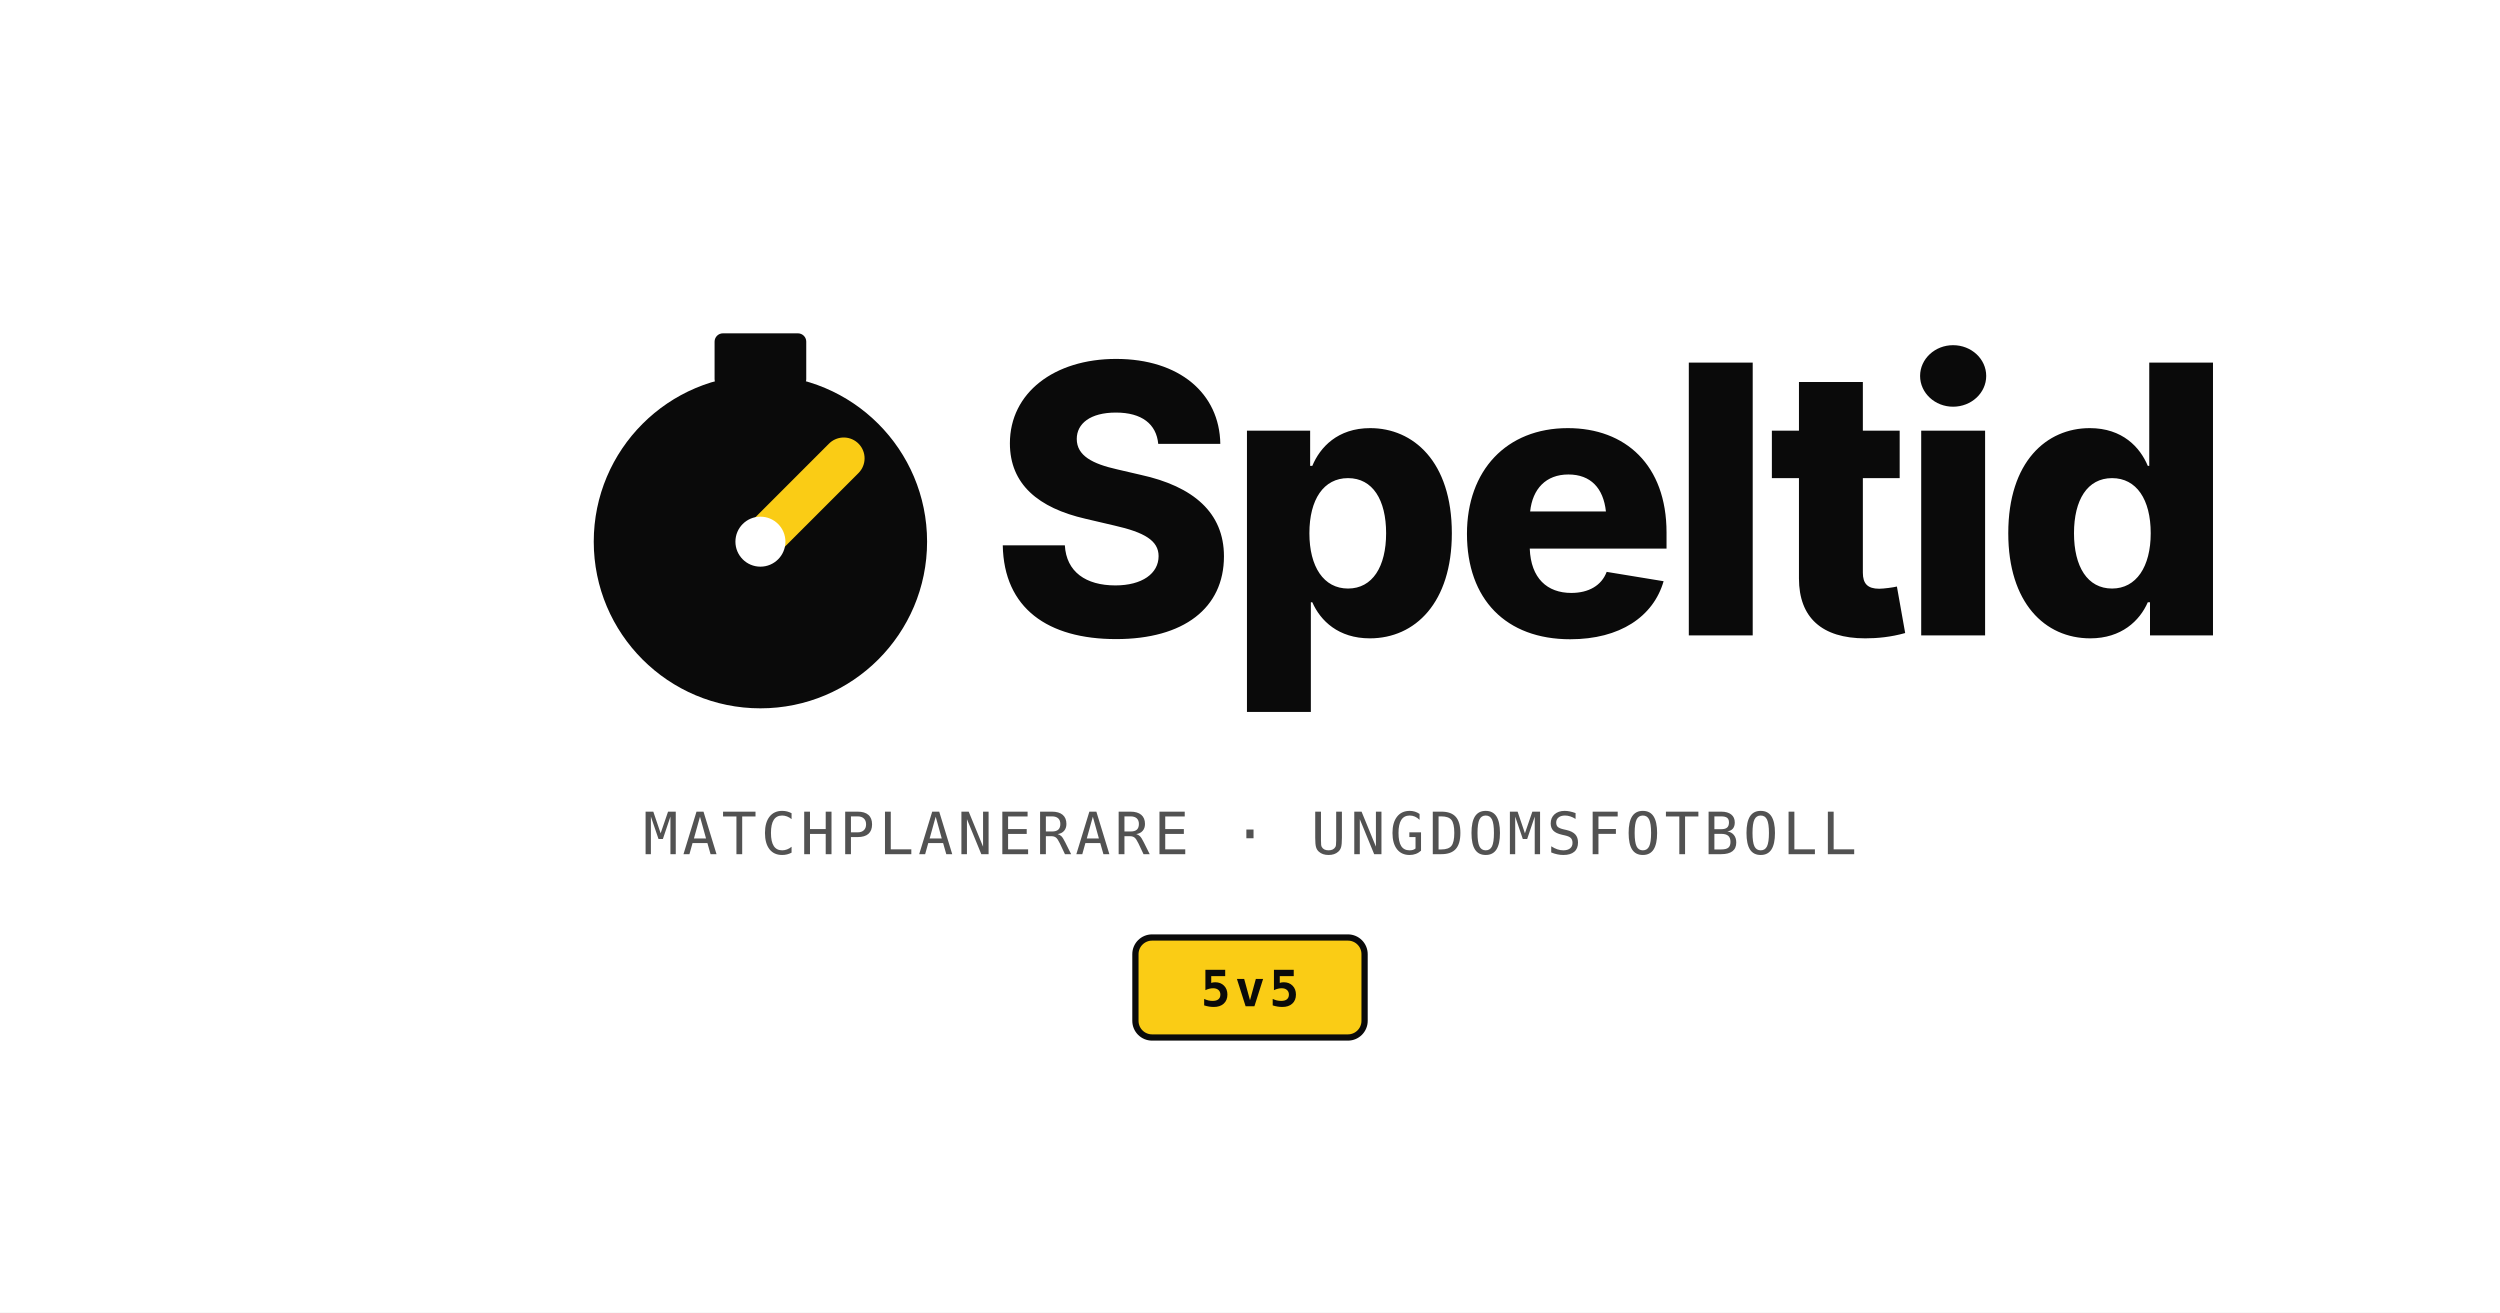
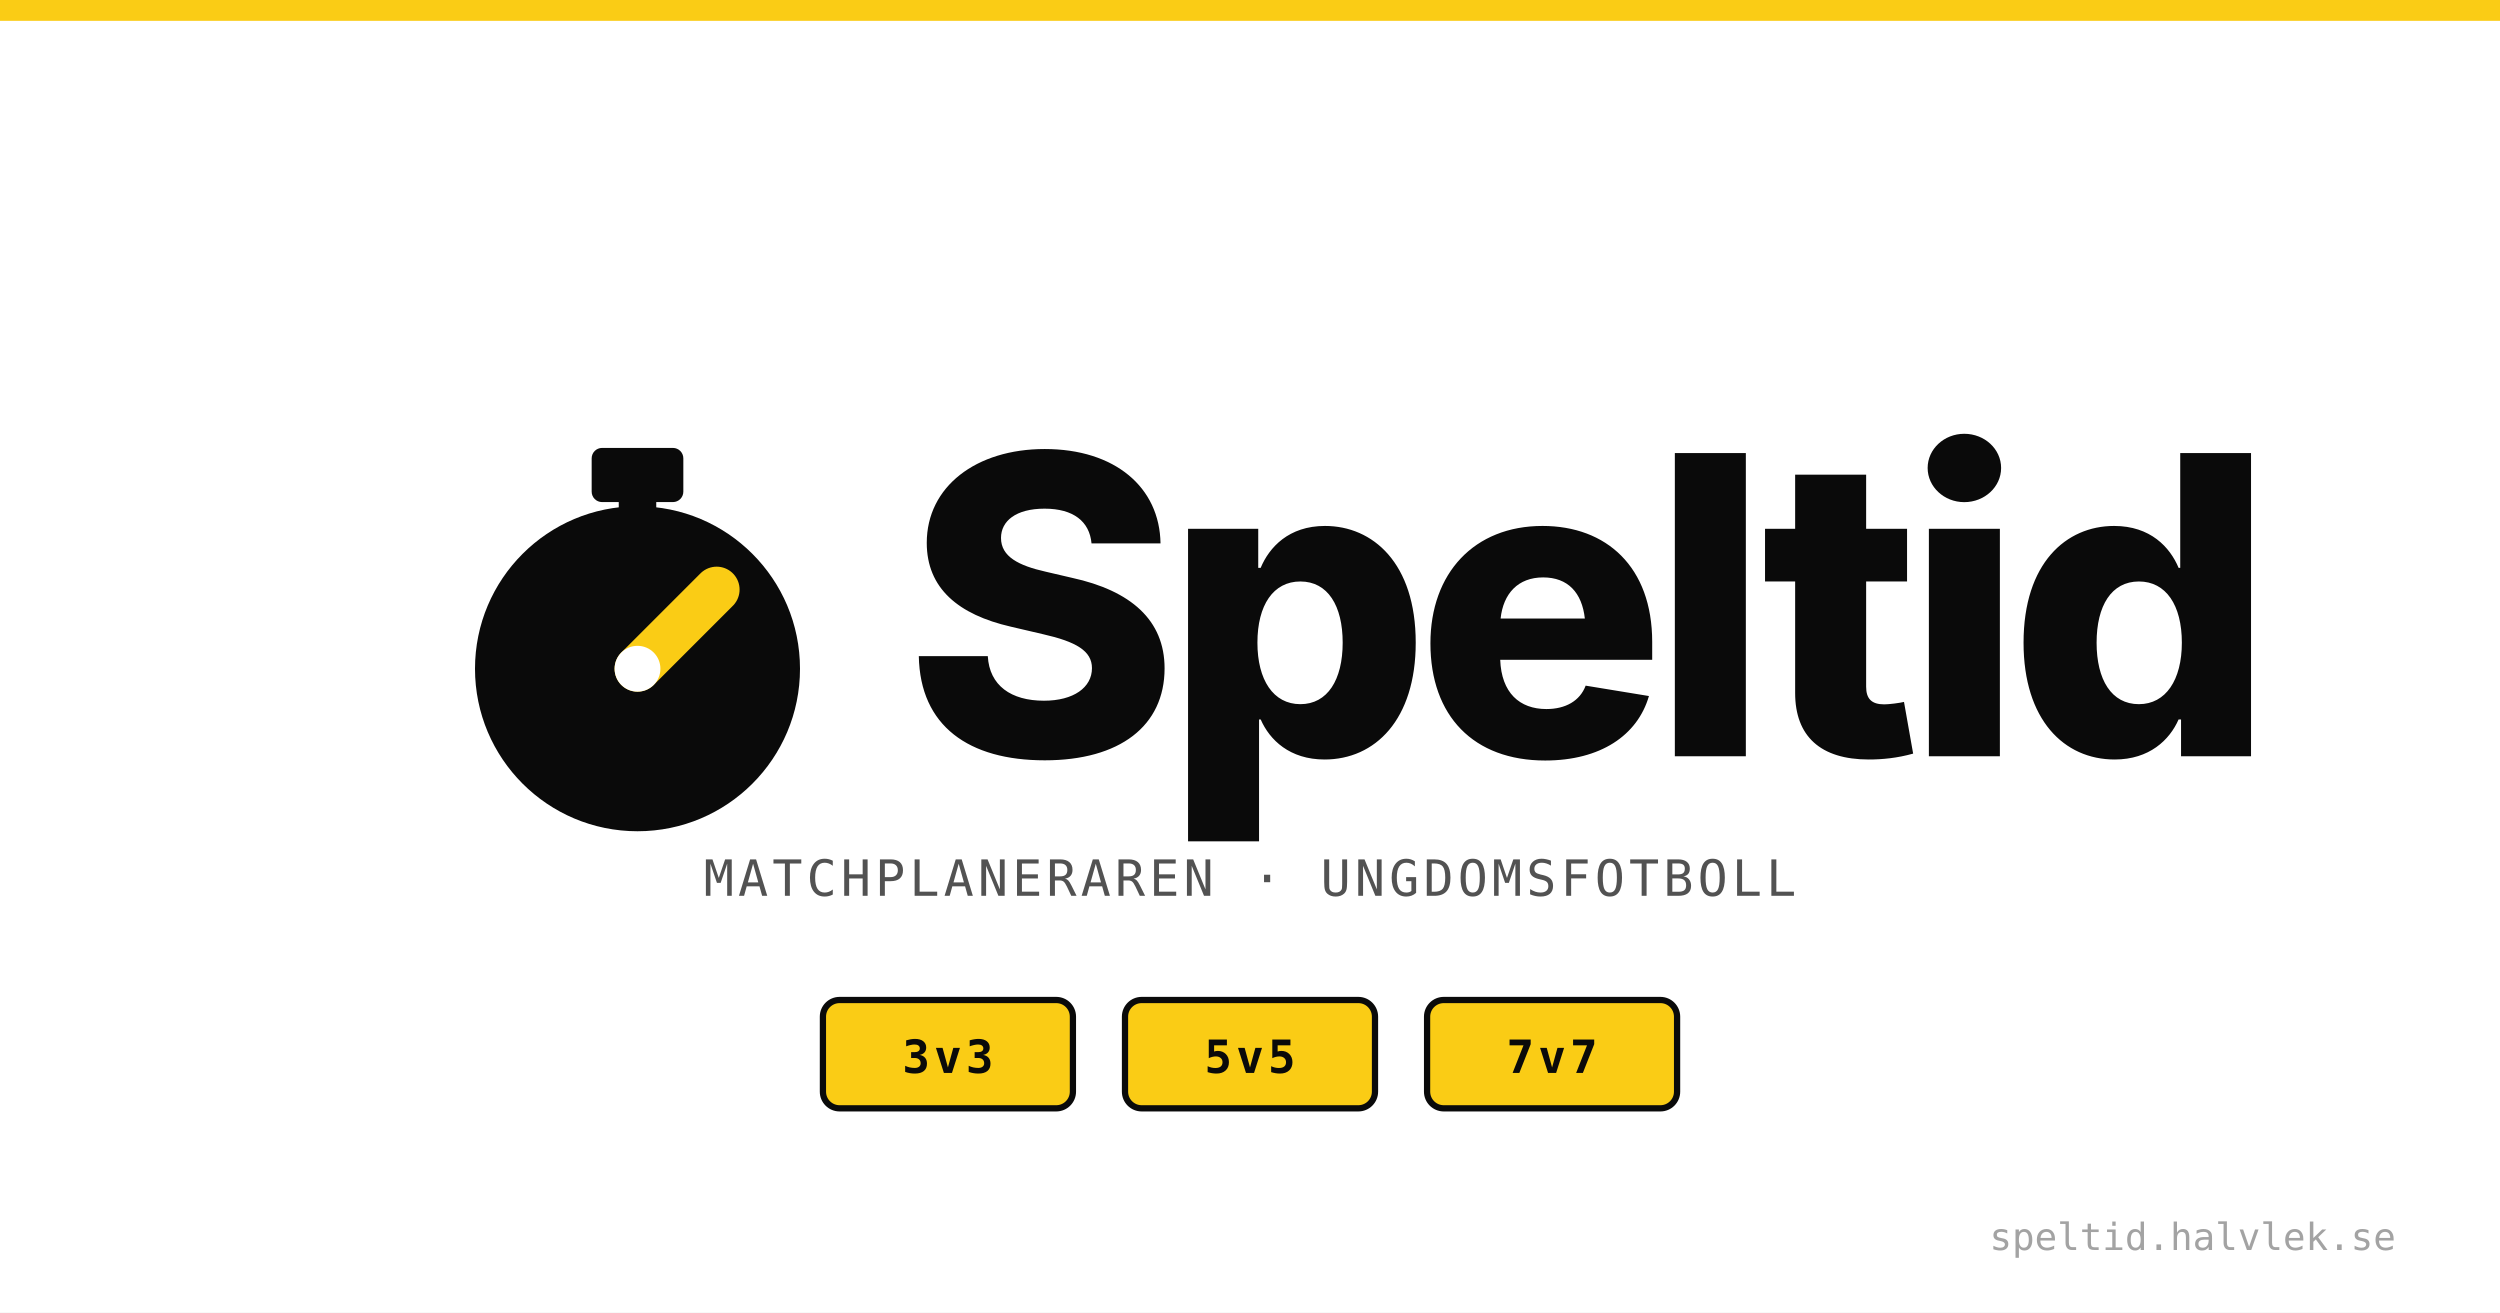
<svg xmlns="http://www.w3.org/2000/svg" width="1200" height="630" viewBox="0 0 1200 630">
  <defs>
    <style>
-       .wm { font-family: 'Inter', system-ui, -apple-system, sans-serif; font-weight: 800; letter-spacing: -0.03em; }
+       .wm   { font-family: 'Inter', system-ui, -apple-system, sans-serif; font-weight: 800; letter-spacing: -0.035em; }
      .mono { font-family: 'JetBrains Mono', ui-monospace, monospace; }
    </style>
  </defs>
  <rect width="1200" height="630" fill="#ffffff" />
-   <g transform="translate(285, 160)">
+   <rect x="0" y="0" width="1200" height="10" fill="#facc15" />
+   <g transform="translate(228, 215)">
    <g>
-       <circle cx="80" cy="100" r="80" fill="#0a0a0a" />
-       <rect x="58" y="0" width="44" height="26" rx="4" fill="#0a0a0a" />
-       <line x1="80" y1="26" x2="80" y2="40" stroke="#0a0a0a" stroke-width="18" stroke-linecap="round" />
-       <line x1="80" y1="100" x2="120" y2="60" stroke="#facc15" stroke-width="20" stroke-linecap="round" />
-       <circle cx="80" cy="100" r="12" fill="#ffffff" />
+       <circle cx="78" cy="106" r="78" fill="#0a0a0a" />
+       <rect x="56" y="0" width="44" height="26" rx="5" fill="#0a0a0a" />
+       <line x1="78" y1="26" x2="78" y2="42" stroke="#0a0a0a" stroke-width="18" stroke-linecap="round" />
+       <line x1="78" y1="106" x2="116" y2="68" stroke="#facc15" stroke-width="22" stroke-linecap="round" />
+       <circle cx="78" cy="106" r="11" fill="#ffffff" />
    </g>
-     <text x="190" y="145" class="wm" font-size="180" fill="#0a0a0a">Speltid</text>
+     <text x="206" y="148" class="wm" font-size="200" fill="#0a0a0a">Speltid</text>
  </g>
-   <text x="600" y="410" class="mono" font-size="28" fill="#525252" letter-spacing="2" text-anchor="middle">MATCHPLANERARE · UNGDOMSFOTBOLL</text>
-   <g transform="translate(545, 450)">
-     <rect x="0" y="0" width="110" height="48" rx="8" fill="#facc15" stroke="#0a0a0a" stroke-width="3" />
-     <text x="55" y="33" class="mono" font-size="24" fill="#0a0a0a" font-weight="700" text-anchor="middle" letter-spacing="2">5v5</text>
+   <text x="600" y="430" class="mono" font-size="24" fill="#525252" text-anchor="middle" letter-spacing="2" font-weight="500">
+     MATCHPLANERAREN · UNGDOMSFOTBOLL
+   </text>
+   <g transform="translate(600, 480)">
+     <g transform="translate(-205, 0)">
+       <rect x="0" y="0" width="120" height="52" rx="8" fill="#facc15" stroke="#0a0a0a" stroke-width="3" />
+       <text x="60" y="35" class="mono" font-size="22" fill="#0a0a0a" font-weight="700" text-anchor="middle" letter-spacing="2">3v3</text>
+     </g>
+     <g transform="translate(-60, 0)">
+       <rect x="0" y="0" width="120" height="52" rx="8" fill="#facc15" stroke="#0a0a0a" stroke-width="3" />
+       <text x="60" y="35" class="mono" font-size="22" fill="#0a0a0a" font-weight="700" text-anchor="middle" letter-spacing="2">5v5</text>
+     </g>
+     <g transform="translate(85, 0)">
+       <rect x="0" y="0" width="120" height="52" rx="8" fill="#facc15" stroke="#0a0a0a" stroke-width="3" />
+       <text x="60" y="35" class="mono" font-size="22" fill="#0a0a0a" font-weight="700" text-anchor="middle" letter-spacing="2">7v7</text>
+     </g>
  </g>
+   <text x="1150" y="600" class="mono" font-size="18" fill="#a3a3a3" text-anchor="end" font-weight="500">speltid.halvlek.se</text>
</svg>
